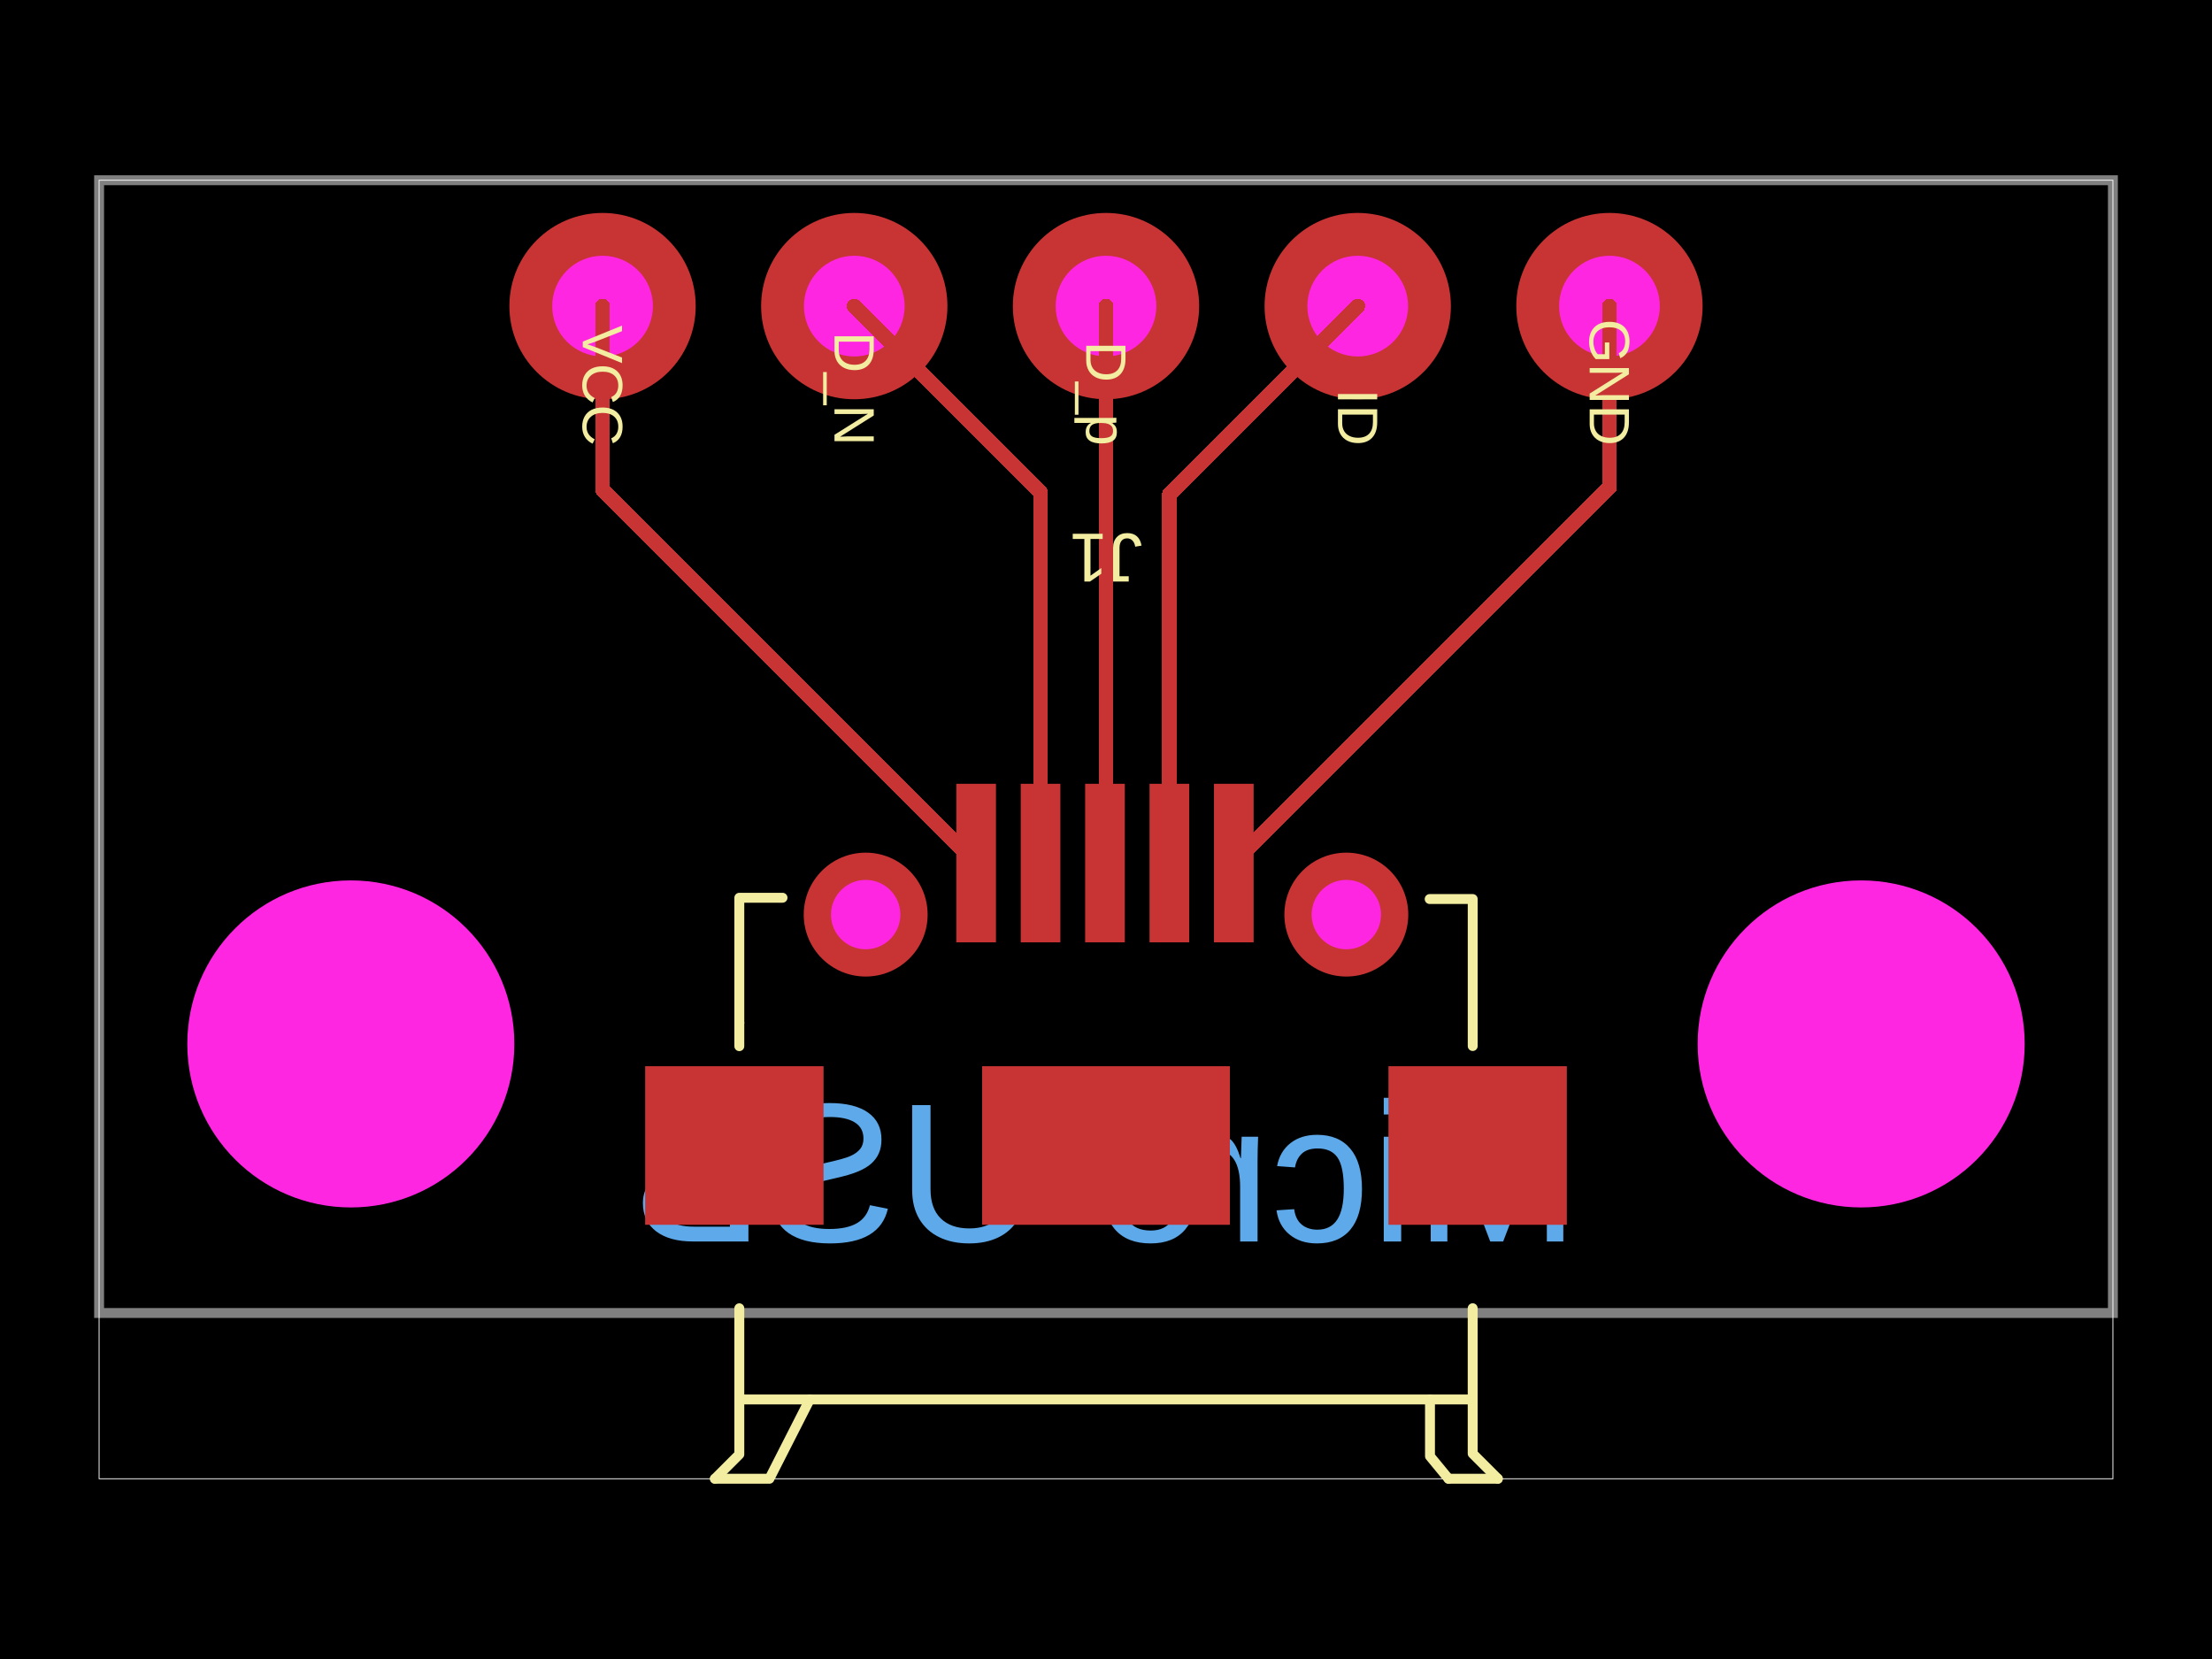
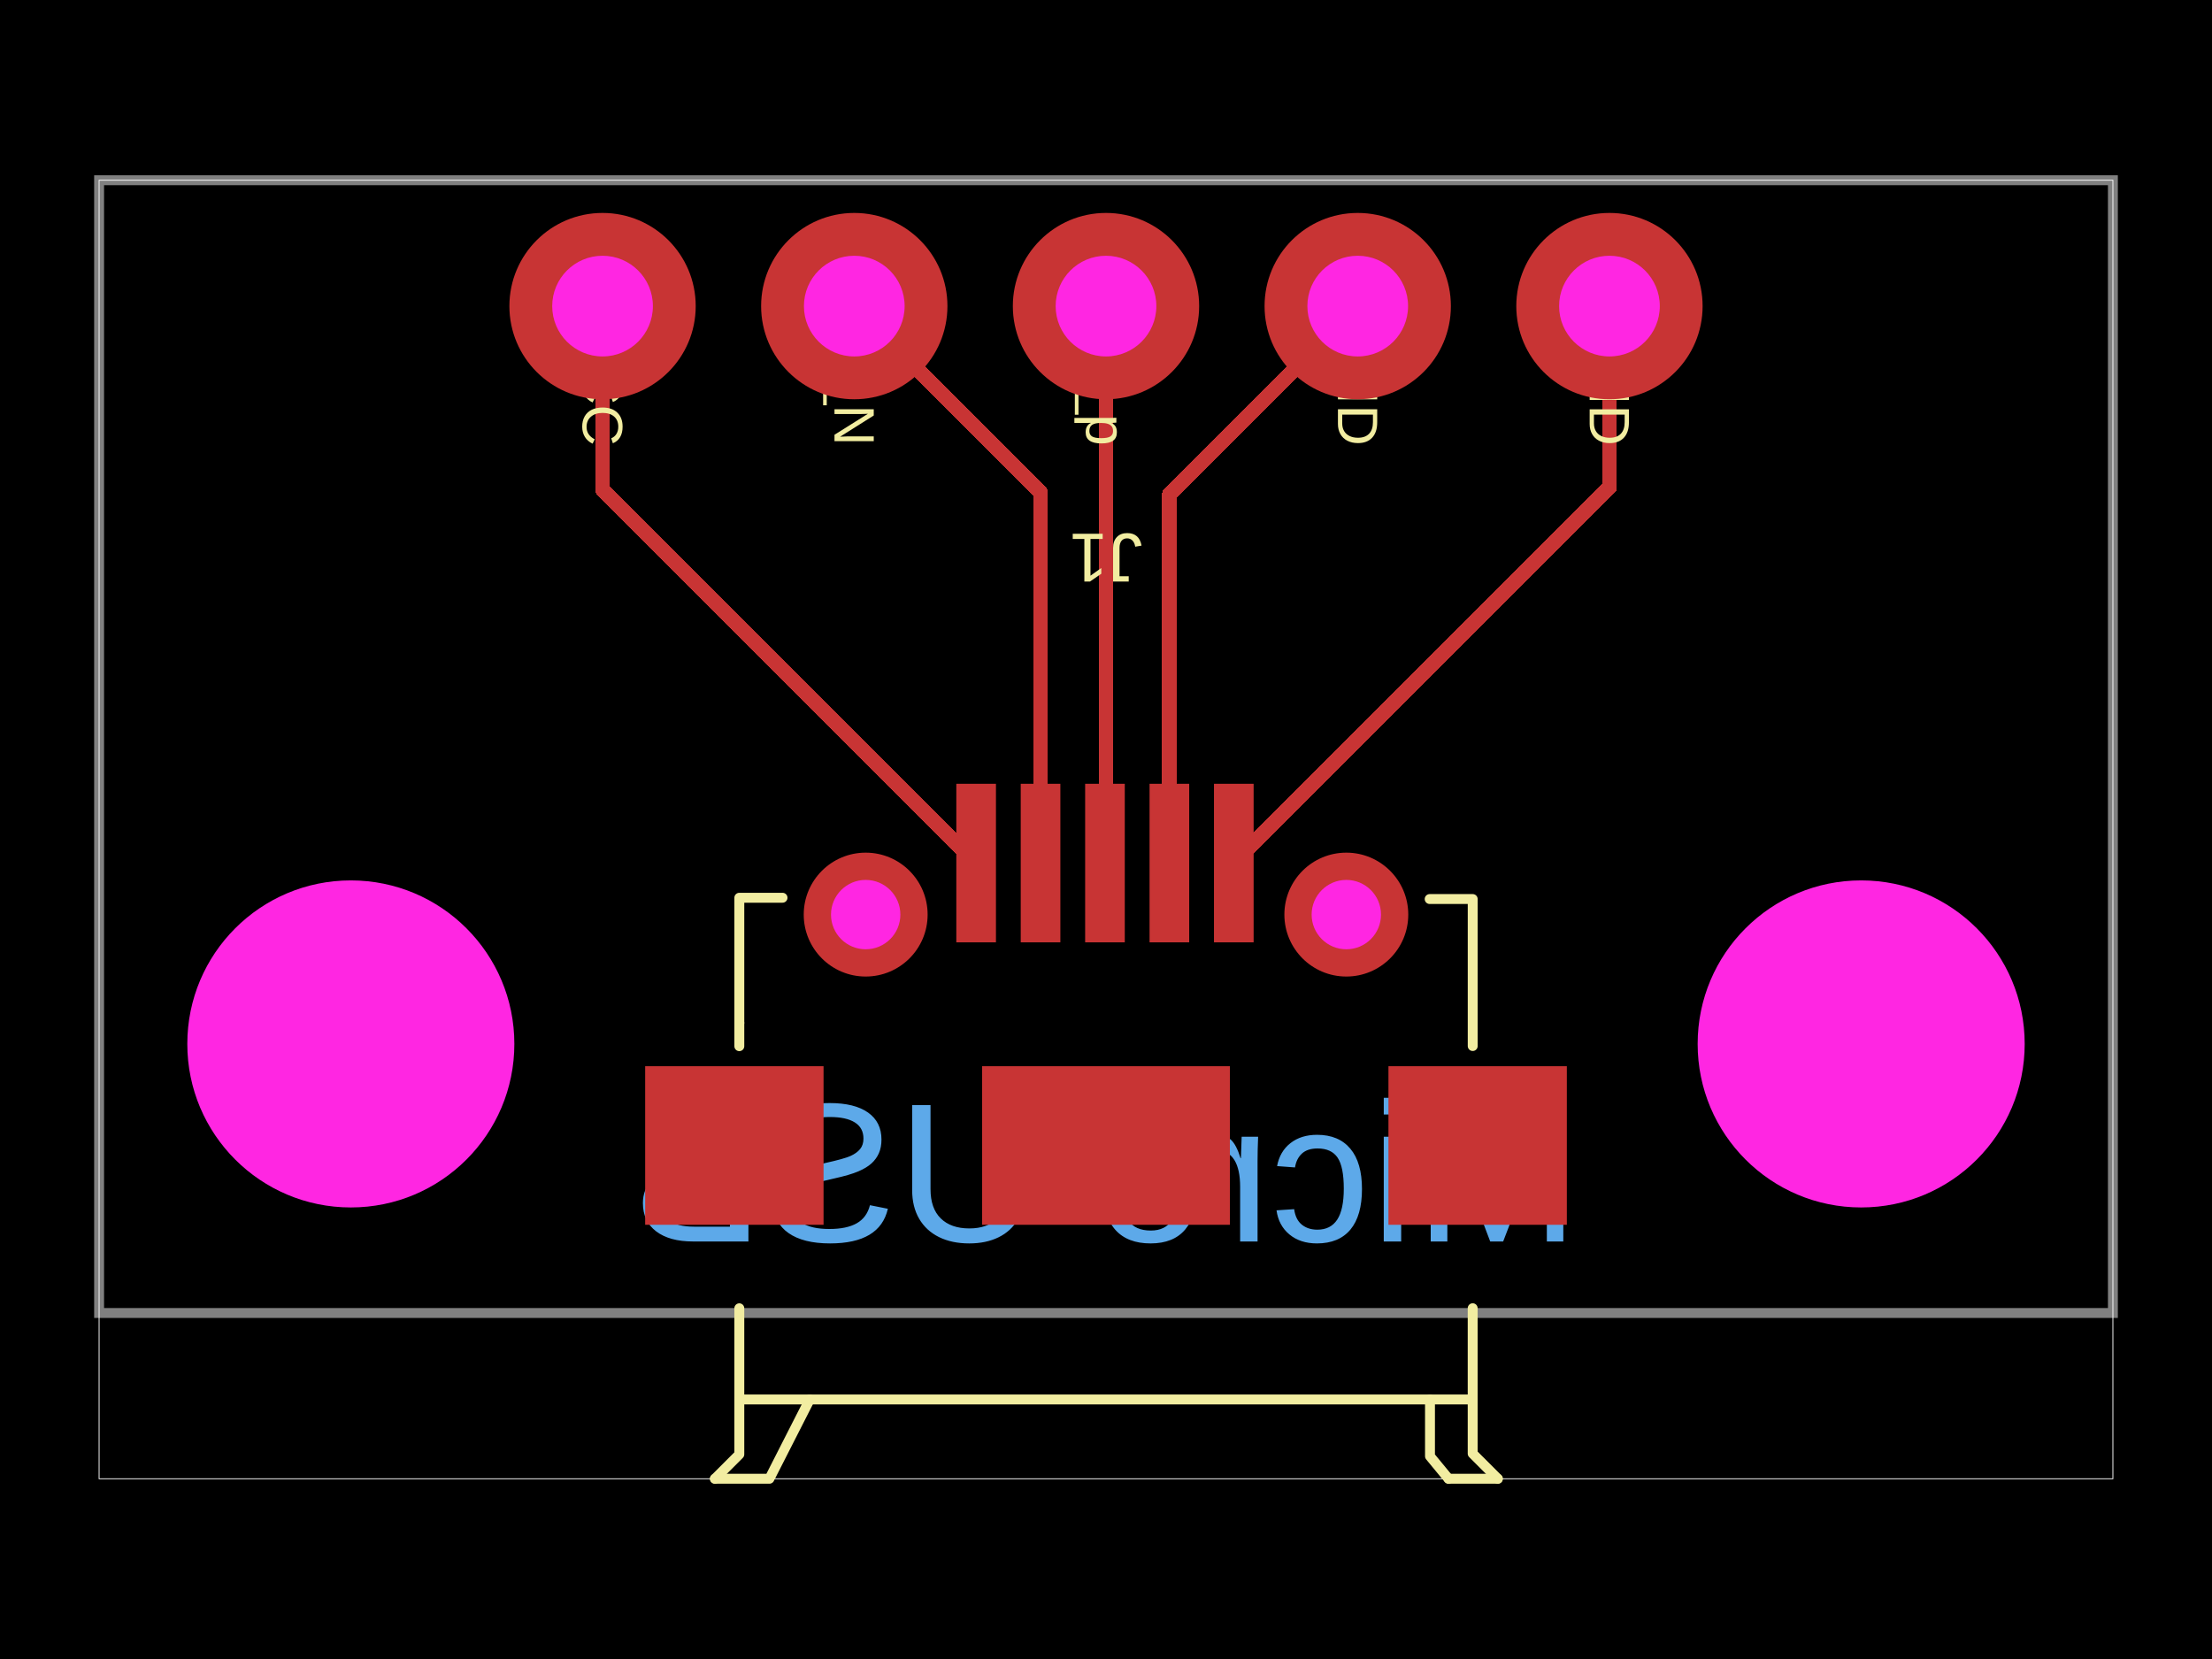
- <svg xmlns="http://www.w3.org/2000/svg" width="800" height="600" data-software-used-string="@tscircuit/core@0.0.783">
+ <svg xmlns="http://www.w3.org/2000/svg" width="800" height="600" data-software-used-string="@tscircuit/core@0.0.862">
  <style />
  <rect class="boundary" x="0" y="0" fill="#000" width="800" height="600" data-type="pcb_background" data-pcb-layer="global" />
  <rect class="pcb-boundary" fill="none" stroke="#fff" stroke-width="0.3" x="35.842" y="65.185" width="728.315" height="469.63" data-type="pcb_boundary" data-pcb-layer="global" />
  <text x="0" y="0" dx="0" dy="0" fill="#5da9e9" font-family="Arial, sans-serif" font-size="71.685" text-anchor="middle" dominant-baseline="central" transform="matrix(-1,0,0,1,400,424.1458)" class="pcb-silkscreen-text pcb-silkscreen-bottom" data-pcb-silkscreen-text-id="null" stroke="none" data-type="pcb_silkscreen_text" data-pcb-layer="bottom">Micro USB</text>
  <path class="pcb-board" d="M 35.842 474.863 L 764.158 474.863 L 764.158 65.185 L 35.842 65.185 Z" fill="none" stroke="rgba(255, 255, 255, 0.5)" stroke-width="3.584" data-type="pcb_board" data-pcb-layer="board" />
-   <g data-type="pcb_plated_hole" data-pcb-layer="through">
-     <circle class="pcb-hole-outer" fill="rgb(200, 52, 52)" cx="313.085" cy="330.776" r="22.402" data-type="pcb_plated_hole" data-pcb-layer="top" />
-     <circle class="pcb-hole-inner" fill="#FF26E2" cx="313.085" cy="330.776" r="12.545" data-type="pcb_plated_hole_drill" data-pcb-layer="drill" />
-   </g>
-   <g data-type="pcb_plated_hole" data-pcb-layer="through">
-     <circle class="pcb-hole-outer" fill="rgb(200, 52, 52)" cx="486.915" cy="330.776" r="22.402" data-type="pcb_plated_hole" data-pcb-layer="top" />
-     <circle class="pcb-hole-inner" fill="#FF26E2" cx="486.915" cy="330.776" r="12.545" data-type="pcb_plated_hole_drill" data-pcb-layer="drill" />
-   </g>
-   <g data-type="pcb_plated_hole" data-pcb-layer="through">
-     <circle class="pcb-hole-outer" fill="rgb(200, 52, 52)" cx="582.079" cy="110.705" r="33.692" data-type="pcb_plated_hole" data-pcb-layer="top" />
-     <circle class="pcb-hole-inner" fill="#FF26E2" cx="582.079" cy="110.705" r="18.208" data-type="pcb_plated_hole_drill" data-pcb-layer="drill" />
-   </g>
-   <g data-type="pcb_plated_hole" data-pcb-layer="through">
-     <circle class="pcb-hole-outer" fill="rgb(200, 52, 52)" cx="491.039" cy="110.705" r="33.692" data-type="pcb_plated_hole" data-pcb-layer="top" />
-     <circle class="pcb-hole-inner" fill="#FF26E2" cx="491.039" cy="110.705" r="18.208" data-type="pcb_plated_hole_drill" data-pcb-layer="drill" />
-   </g>
-   <g data-type="pcb_plated_hole" data-pcb-layer="through">
-     <circle class="pcb-hole-outer" fill="rgb(200, 52, 52)" cx="400" cy="110.705" r="33.692" data-type="pcb_plated_hole" data-pcb-layer="top" />
-     <circle class="pcb-hole-inner" fill="#FF26E2" cx="400" cy="110.705" r="18.208" data-type="pcb_plated_hole_drill" data-pcb-layer="drill" />
-   </g>
-   <g data-type="pcb_plated_hole" data-pcb-layer="through">
-     <circle class="pcb-hole-outer" fill="rgb(200, 52, 52)" cx="308.961" cy="110.705" r="33.692" data-type="pcb_plated_hole" data-pcb-layer="top" />
-     <circle class="pcb-hole-inner" fill="#FF26E2" cx="308.961" cy="110.705" r="18.208" data-type="pcb_plated_hole_drill" data-pcb-layer="drill" />
-   </g>
-   <g data-type="pcb_plated_hole" data-pcb-layer="through">
-     <circle class="pcb-hole-outer" fill="rgb(200, 52, 52)" cx="217.921" cy="110.705" r="33.692" data-type="pcb_plated_hole" data-pcb-layer="top" />
-     <circle class="pcb-hole-inner" fill="#FF26E2" cx="217.921" cy="110.705" r="18.208" data-type="pcb_plated_hole_drill" data-pcb-layer="drill" />
-   </g>
  <rect class="pcb-pad" fill="rgb(200, 52, 52)" x="233.333" y="385.613" width="64.516" height="57.348" data-type="pcb_smtpad" data-pcb-layer="top" />
  <rect class="pcb-pad" fill="rgb(200, 52, 52)" x="355.197" y="385.613" width="89.606" height="57.348" data-type="pcb_smtpad" data-pcb-layer="top" />
  <rect class="pcb-pad" fill="rgb(200, 52, 52)" x="502.151" y="385.613" width="64.516" height="57.348" data-type="pcb_smtpad" data-pcb-layer="top" />
  <rect class="pcb-pad" fill="rgb(200, 52, 52)" x="439.052" y="283.467" width="14.337" height="57.348" data-type="pcb_smtpad" data-pcb-layer="top" />
  <rect class="pcb-pad" fill="rgb(200, 52, 52)" x="415.755" y="283.467" width="14.337" height="57.348" data-type="pcb_smtpad" data-pcb-layer="top" />
  <rect class="pcb-pad" fill="rgb(200, 52, 52)" x="392.458" y="283.467" width="14.337" height="57.348" data-type="pcb_smtpad" data-pcb-layer="top" />
  <rect class="pcb-pad" fill="rgb(200, 52, 52)" x="369.161" y="283.467" width="14.337" height="57.348" data-type="pcb_smtpad" data-pcb-layer="top" />
  <rect class="pcb-pad" fill="rgb(200, 52, 52)" x="345.864" y="283.467" width="14.337" height="57.348" data-type="pcb_smtpad" data-pcb-layer="top" />
  <path class="pcb-trace" stroke="rgb(200, 52, 52)" fill="none" d="M 582.079 110.705 L 582.079 176.282" stroke-width="5.376" stroke-linecap="round" stroke-linejoin="round" shape-rendering="crispEdges" data-type="pcb_trace" data-pcb-layer="top" />
  <path class="pcb-trace" stroke="rgb(200, 52, 52)" fill="none" d="M 582.079 176.282 L 446.221 312.141" stroke-width="5.376" stroke-linecap="round" stroke-linejoin="round" shape-rendering="crispEdges" data-type="pcb_trace" data-pcb-layer="top" />
  <path class="pcb-trace" stroke="rgb(200, 52, 52)" fill="none" d="M 491.039 110.705 L 422.924 178.821" stroke-width="5.376" stroke-linecap="round" stroke-linejoin="round" shape-rendering="crispEdges" data-type="pcb_trace" data-pcb-layer="top" />
  <path class="pcb-trace" stroke="rgb(200, 52, 52)" fill="none" d="M 422.924 178.821 L 422.924 312.141" stroke-width="5.376" stroke-linecap="round" stroke-linejoin="round" shape-rendering="crispEdges" data-type="pcb_trace" data-pcb-layer="top" />
  <path class="pcb-trace" stroke="rgb(200, 52, 52)" fill="none" d="M 400 110.705 L 400 311.767" stroke-width="5.376" stroke-linecap="round" stroke-linejoin="round" shape-rendering="crispEdges" data-type="pcb_trace" data-pcb-layer="top" />
  <path class="pcb-trace" stroke="rgb(200, 52, 52)" fill="none" d="M 400 311.767 L 399.627 312.141" stroke-width="5.376" stroke-linecap="round" stroke-linejoin="round" shape-rendering="crispEdges" data-type="pcb_trace" data-pcb-layer="top" />
  <path class="pcb-trace" stroke="rgb(200, 52, 52)" fill="none" d="M 308.961 110.705 L 376.33 178.074" stroke-width="5.376" stroke-linecap="round" stroke-linejoin="round" shape-rendering="crispEdges" data-type="pcb_trace" data-pcb-layer="top" />
  <path class="pcb-trace" stroke="rgb(200, 52, 52)" fill="none" d="M 376.33 178.074 L 376.33 312.141" stroke-width="5.376" stroke-linecap="round" stroke-linejoin="round" shape-rendering="crispEdges" data-type="pcb_trace" data-pcb-layer="top" />
  <path class="pcb-trace" stroke="rgb(200, 52, 52)" fill="none" d="M 217.921 110.705 L 217.921 177.029" stroke-width="5.376" stroke-linecap="round" stroke-linejoin="round" shape-rendering="crispEdges" data-type="pcb_trace" data-pcb-layer="top" />
  <path class="pcb-trace" stroke="rgb(200, 52, 52)" fill="none" d="M 217.921 177.029 L 353.033 312.141" stroke-width="5.376" stroke-linecap="round" stroke-linejoin="round" shape-rendering="crispEdges" data-type="pcb_trace" data-pcb-layer="top" />
  <path class="pcb-silkscreen pcb-silkscreen-top" d="M 258.552 534.796 L 278.269 534.815 L 292.874 506.118" fill="none" stroke="#f2eda1" stroke-width="3.584" stroke-linecap="round" stroke-linejoin="round" data-pcb-component-id="pcb_component_0" data-pcb-silkscreen-path-id="pcb_silkscreen_path_0" data-type="pcb_silkscreen_path" data-pcb-layer="top" />
  <path class="pcb-silkscreen pcb-silkscreen-top" d="M 517.176 506.141 L 517.176 526.669 L 523.884 534.815" fill="none" stroke="#f2eda1" stroke-width="3.584" stroke-linecap="round" stroke-linejoin="round" data-pcb-component-id="pcb_component_0" data-pcb-silkscreen-path-id="pcb_silkscreen_path_1" data-type="pcb_silkscreen_path" data-pcb-layer="top" />
  <path class="pcb-silkscreen pcb-silkscreen-top" d="M 541.71 534.815 L 523.884 534.815" fill="none" stroke="#f2eda1" stroke-width="3.584" stroke-linecap="round" stroke-linejoin="round" data-pcb-component-id="pcb_component_0" data-pcb-silkscreen-path-id="pcb_silkscreen_path_2" data-type="pcb_silkscreen_path" data-pcb-layer="top" />
  <path class="pcb-silkscreen pcb-silkscreen-top" d="M 532.616 506.141 L 532.616 525.721 L 541.71 534.815" fill="none" stroke="#f2eda1" stroke-width="3.584" stroke-linecap="round" stroke-linejoin="round" data-pcb-component-id="pcb_component_0" data-pcb-silkscreen-path-id="pcb_silkscreen_path_3" data-type="pcb_silkscreen_path" data-pcb-layer="top" />
  <path class="pcb-silkscreen pcb-silkscreen-top" d="M 267.384 506.141 L 267.384 525.988 L 258.557 534.815" fill="none" stroke="#f2eda1" stroke-width="3.584" stroke-linecap="round" stroke-linejoin="round" data-pcb-component-id="pcb_component_0" data-pcb-silkscreen-path-id="pcb_silkscreen_path_4" data-type="pcb_silkscreen_path" data-pcb-layer="top" />
  <path class="pcb-silkscreen pcb-silkscreen-top" d="M 267.384 369.941 L 267.384 324.684 L 283.012 324.684" fill="none" stroke="#f2eda1" stroke-width="3.584" stroke-linecap="round" stroke-linejoin="round" data-pcb-component-id="pcb_component_0" data-pcb-silkscreen-path-id="pcb_silkscreen_path_5" data-type="pcb_silkscreen_path" data-pcb-layer="top" />
  <path class="pcb-silkscreen pcb-silkscreen-top" d="M 517.058 325.15 L 532.626 325.15 L 532.626 326.971 L 532.626 378.317" fill="none" stroke="#f2eda1" stroke-width="3.584" stroke-linecap="round" stroke-linejoin="round" data-pcb-component-id="pcb_component_0" data-pcb-silkscreen-path-id="pcb_silkscreen_path_6" data-type="pcb_silkscreen_path" data-pcb-layer="top" />
  <path class="pcb-silkscreen pcb-silkscreen-top" d="M 267.384 378.371 L 267.384 369.941" fill="none" stroke="#f2eda1" stroke-width="3.584" stroke-linecap="round" stroke-linejoin="round" data-pcb-component-id="pcb_component_0" data-pcb-silkscreen-path-id="pcb_silkscreen_path_7" data-type="pcb_silkscreen_path" data-pcb-layer="top" />
  <path class="pcb-silkscreen pcb-silkscreen-top" d="M 532.616 473.134 L 532.616 506.141 L 267.384 506.141 L 267.384 473.152" fill="none" stroke="#f2eda1" stroke-width="3.584" stroke-linecap="round" stroke-linejoin="round" data-pcb-component-id="pcb_component_0" data-pcb-silkscreen-path-id="pcb_silkscreen_path_8" data-type="pcb_silkscreen_path" data-pcb-layer="top" />
  <text x="0" y="0" dx="0" dy="0" fill="#f2eda1" font-family="Arial, sans-serif" font-size="20.645" text-anchor="end" dominant-baseline="central" transform="matrix(-1.8369701987210297e-16,1,-1,-1.8369701987210297e-16,582.0789,161.2426)" class="pcb-silkscreen-text pcb-silkscreen-top" data-pcb-silkscreen-text-id="pcb_component_1" stroke="none" data-type="pcb_silkscreen_text" data-pcb-layer="top">GND</text>
  <text x="0" y="0" dx="0" dy="0" fill="#f2eda1" font-family="Arial, sans-serif" font-size="20.645" text-anchor="end" dominant-baseline="central" transform="matrix(-1.8369701987210297e-16,1,-1,-1.8369701987210297e-16,491.0394,161.2426)" class="pcb-silkscreen-text pcb-silkscreen-top" data-pcb-silkscreen-text-id="pcb_component_1" stroke="none" data-type="pcb_silkscreen_text" data-pcb-layer="top">ID</text>
  <text x="0" y="0" dx="0" dy="0" fill="#f2eda1" font-family="Arial, sans-serif" font-size="20.645" text-anchor="end" dominant-baseline="central" transform="matrix(-1.8369701987210297e-16,1,-1,-1.8369701987210297e-16,400,161.2426)" class="pcb-silkscreen-text pcb-silkscreen-top" data-pcb-silkscreen-text-id="pcb_component_1" stroke="none" data-type="pcb_silkscreen_text" data-pcb-layer="top">D_p</text>
  <text x="0" y="0" dx="0" dy="0" fill="#f2eda1" font-family="Arial, sans-serif" font-size="20.645" text-anchor="end" dominant-baseline="central" transform="matrix(-1.8369701987210297e-16,1,-1,-1.8369701987210297e-16,308.9606,161.2426)" class="pcb-silkscreen-text pcb-silkscreen-top" data-pcb-silkscreen-text-id="pcb_component_1" stroke="none" data-type="pcb_silkscreen_text" data-pcb-layer="top">D_N</text>
  <text x="0" y="0" dx="0" dy="0" fill="#f2eda1" font-family="Arial, sans-serif" font-size="20.645" text-anchor="end" dominant-baseline="central" transform="matrix(-1.8369701987210297e-16,1,-1,-1.8369701987210297e-16,217.9211,161.2426)" class="pcb-silkscreen-text pcb-silkscreen-top" data-pcb-silkscreen-text-id="pcb_component_1" stroke="none" data-type="pcb_silkscreen_text" data-pcb-layer="top">VCC</text>
  <text x="0" y="0" dx="0" dy="0" fill="#f2eda1" font-family="Arial, sans-serif" font-size="25.09" text-anchor="middle" dominant-baseline="central" transform="matrix(-1,-1.2246467991473532e-16,1.2246467991473532e-16,-1,400,201.7444)" class="pcb-silkscreen-text pcb-silkscreen-top" data-pcb-silkscreen-text-id="pcb_component_1" stroke="none" data-type="pcb_silkscreen_text" data-pcb-layer="top">J1</text>
+   <g data-type="pcb_plated_hole" data-pcb-layer="through">
+     <circle class="pcb-hole-outer" fill="rgb(200, 52, 52)" cx="313.085" cy="330.776" r="22.402" data-type="pcb_plated_hole" data-pcb-layer="top" />
+     <circle class="pcb-hole-inner" fill="#FF26E2" cx="313.085" cy="330.776" r="12.545" data-type="pcb_plated_hole_drill" data-pcb-layer="drill" />
+   </g>
+   <g data-type="pcb_plated_hole" data-pcb-layer="through">
+     <circle class="pcb-hole-outer" fill="rgb(200, 52, 52)" cx="486.915" cy="330.776" r="22.402" data-type="pcb_plated_hole" data-pcb-layer="top" />
+     <circle class="pcb-hole-inner" fill="#FF26E2" cx="486.915" cy="330.776" r="12.545" data-type="pcb_plated_hole_drill" data-pcb-layer="drill" />
+   </g>
+   <g data-type="pcb_plated_hole" data-pcb-layer="through">
+     <circle class="pcb-hole-outer" fill="rgb(200, 52, 52)" cx="582.079" cy="110.705" r="33.692" data-type="pcb_plated_hole" data-pcb-layer="top" />
+     <circle class="pcb-hole-inner" fill="#FF26E2" cx="582.079" cy="110.705" r="18.208" data-type="pcb_plated_hole_drill" data-pcb-layer="drill" />
+   </g>
+   <g data-type="pcb_plated_hole" data-pcb-layer="through">
+     <circle class="pcb-hole-outer" fill="rgb(200, 52, 52)" cx="491.039" cy="110.705" r="33.692" data-type="pcb_plated_hole" data-pcb-layer="top" />
+     <circle class="pcb-hole-inner" fill="#FF26E2" cx="491.039" cy="110.705" r="18.208" data-type="pcb_plated_hole_drill" data-pcb-layer="drill" />
+   </g>
+   <g data-type="pcb_plated_hole" data-pcb-layer="through">
+     <circle class="pcb-hole-outer" fill="rgb(200, 52, 52)" cx="400" cy="110.705" r="33.692" data-type="pcb_plated_hole" data-pcb-layer="top" />
+     <circle class="pcb-hole-inner" fill="#FF26E2" cx="400" cy="110.705" r="18.208" data-type="pcb_plated_hole_drill" data-pcb-layer="drill" />
+   </g>
+   <g data-type="pcb_plated_hole" data-pcb-layer="through">
+     <circle class="pcb-hole-outer" fill="rgb(200, 52, 52)" cx="308.961" cy="110.705" r="33.692" data-type="pcb_plated_hole" data-pcb-layer="top" />
+     <circle class="pcb-hole-inner" fill="#FF26E2" cx="308.961" cy="110.705" r="18.208" data-type="pcb_plated_hole_drill" data-pcb-layer="drill" />
+   </g>
+   <g data-type="pcb_plated_hole" data-pcb-layer="through">
+     <circle class="pcb-hole-outer" fill="rgb(200, 52, 52)" cx="217.921" cy="110.705" r="33.692" data-type="pcb_plated_hole" data-pcb-layer="top" />
+     <circle class="pcb-hole-inner" fill="#FF26E2" cx="217.921" cy="110.705" r="18.208" data-type="pcb_plated_hole_drill" data-pcb-layer="drill" />
+   </g>
  <circle class="pcb-hole" cx="673.118" cy="377.551" r="59.14" fill="#FF26E2" data-type="pcb_hole" data-pcb-layer="drill" />
  <circle class="pcb-hole" cx="126.882" cy="377.551" r="59.14" fill="#FF26E2" data-type="pcb_hole" data-pcb-layer="drill" />
</svg>
